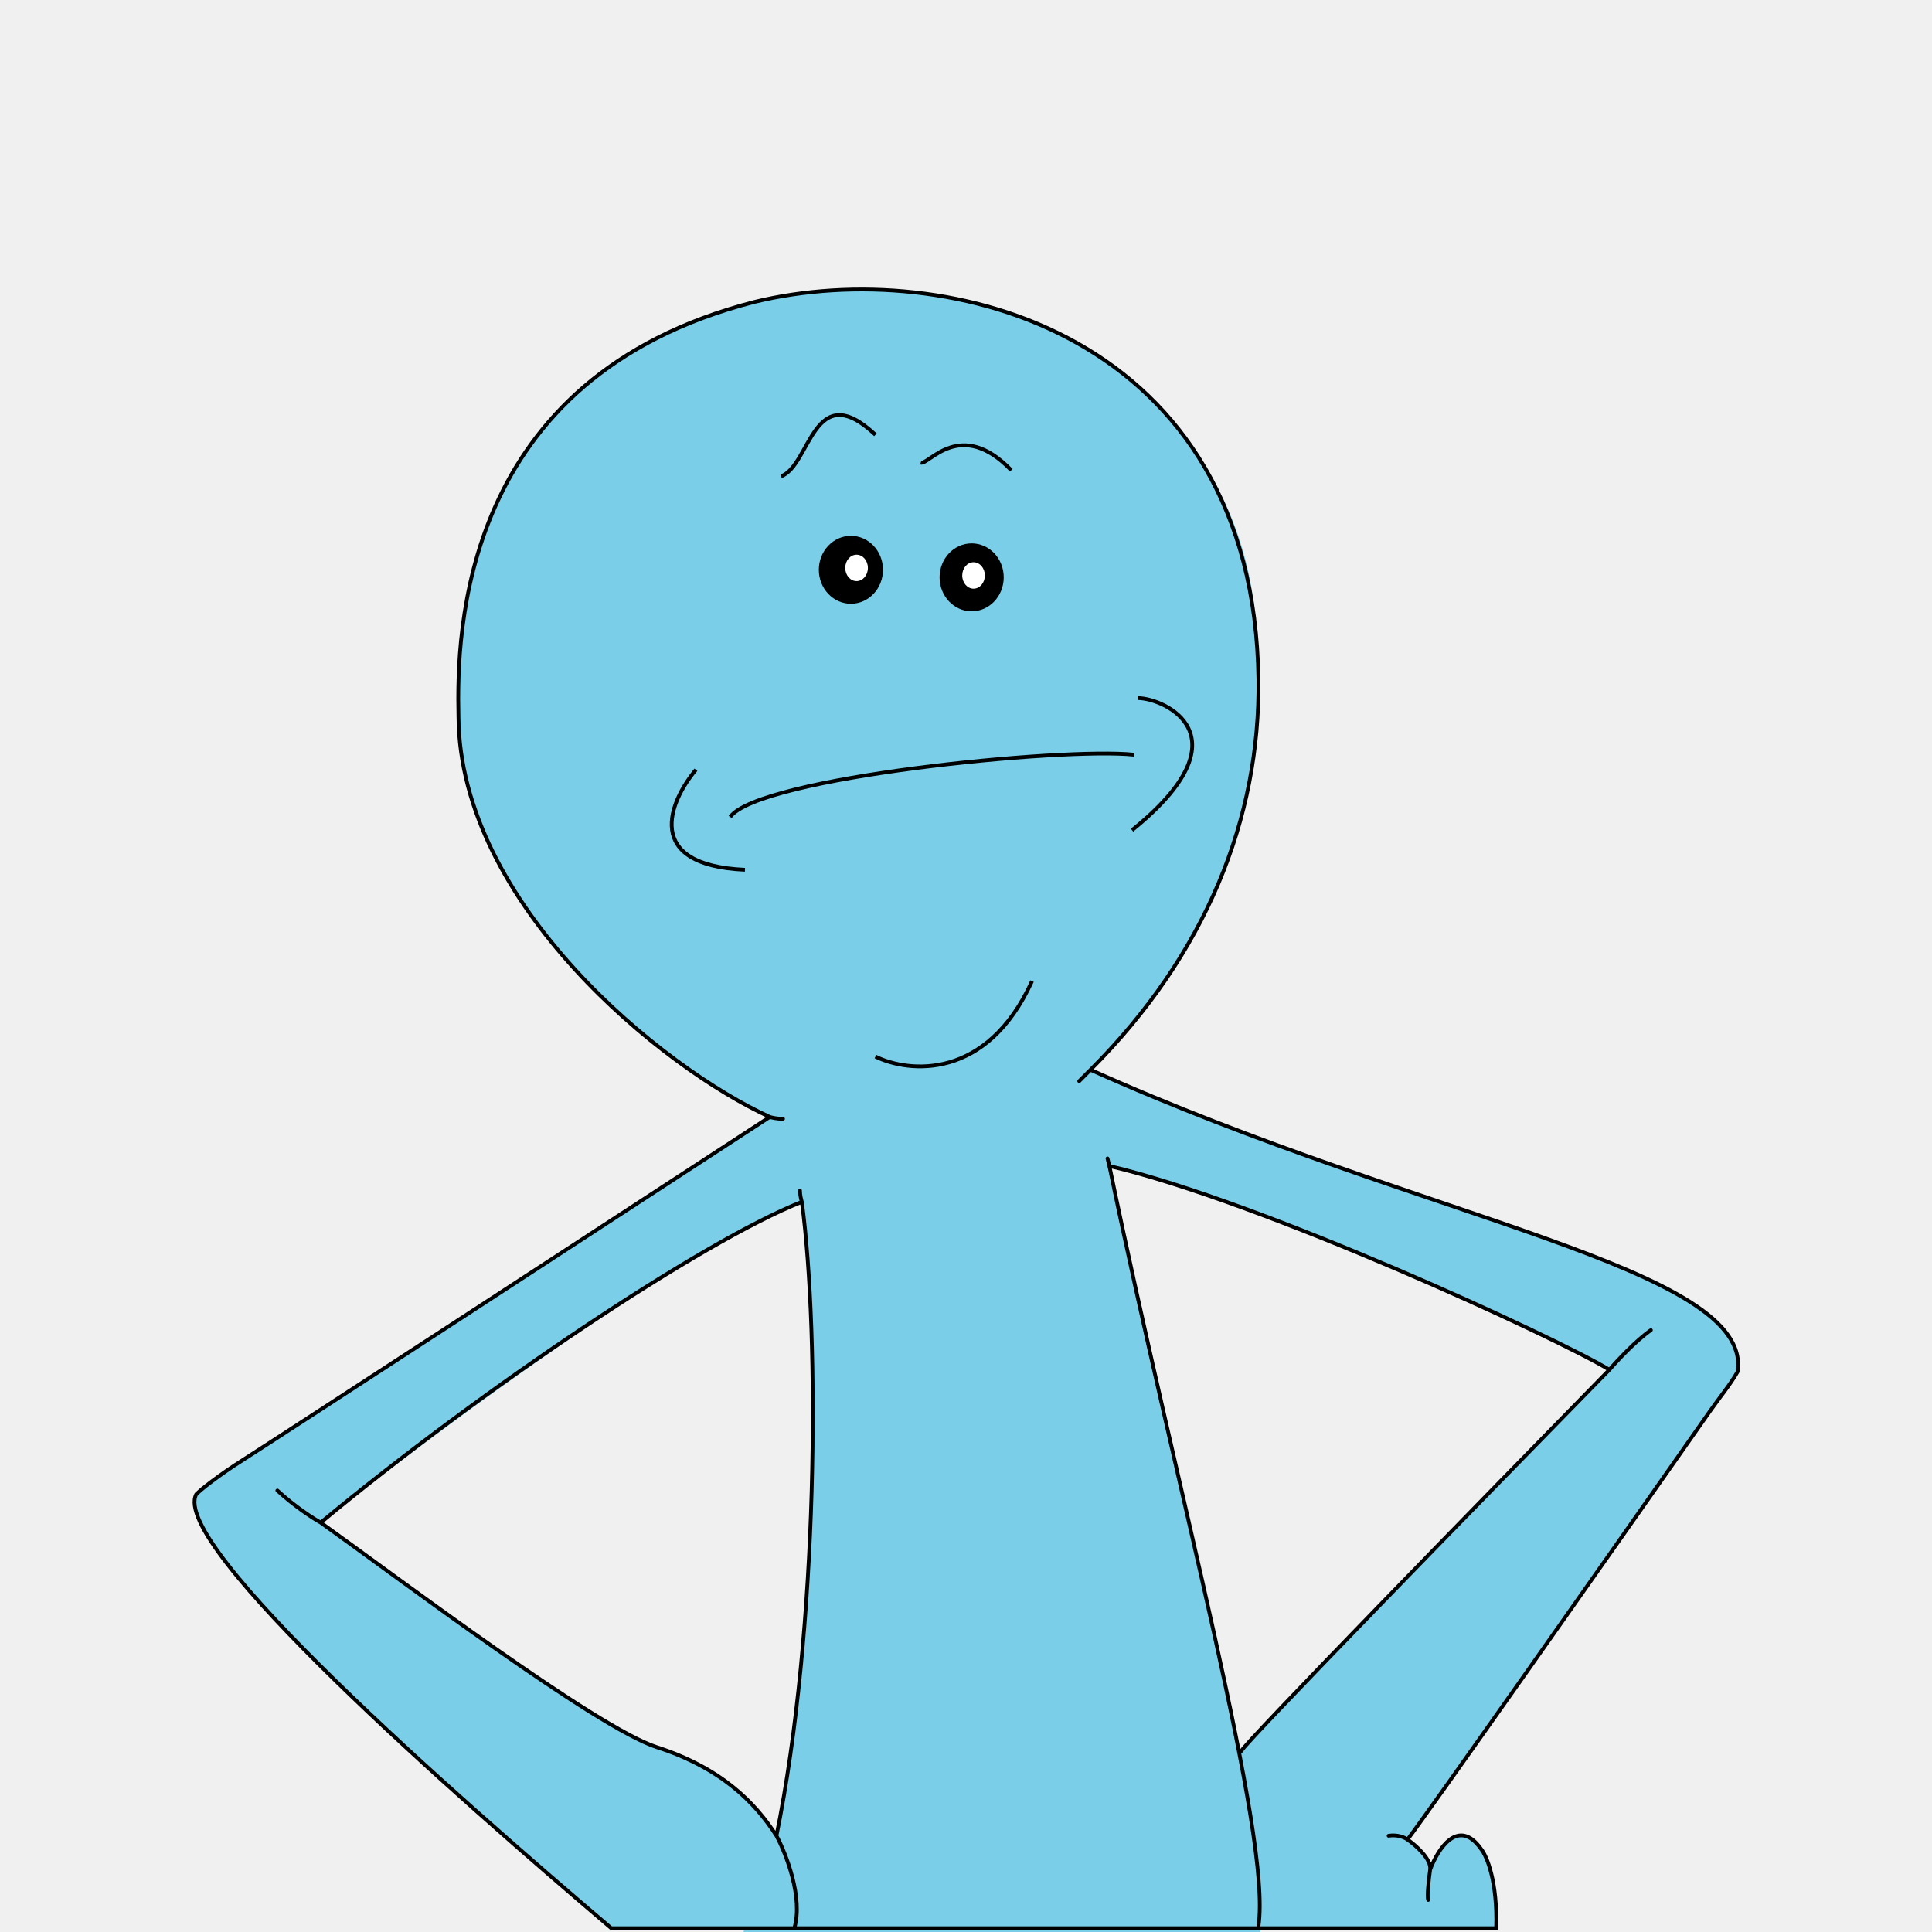
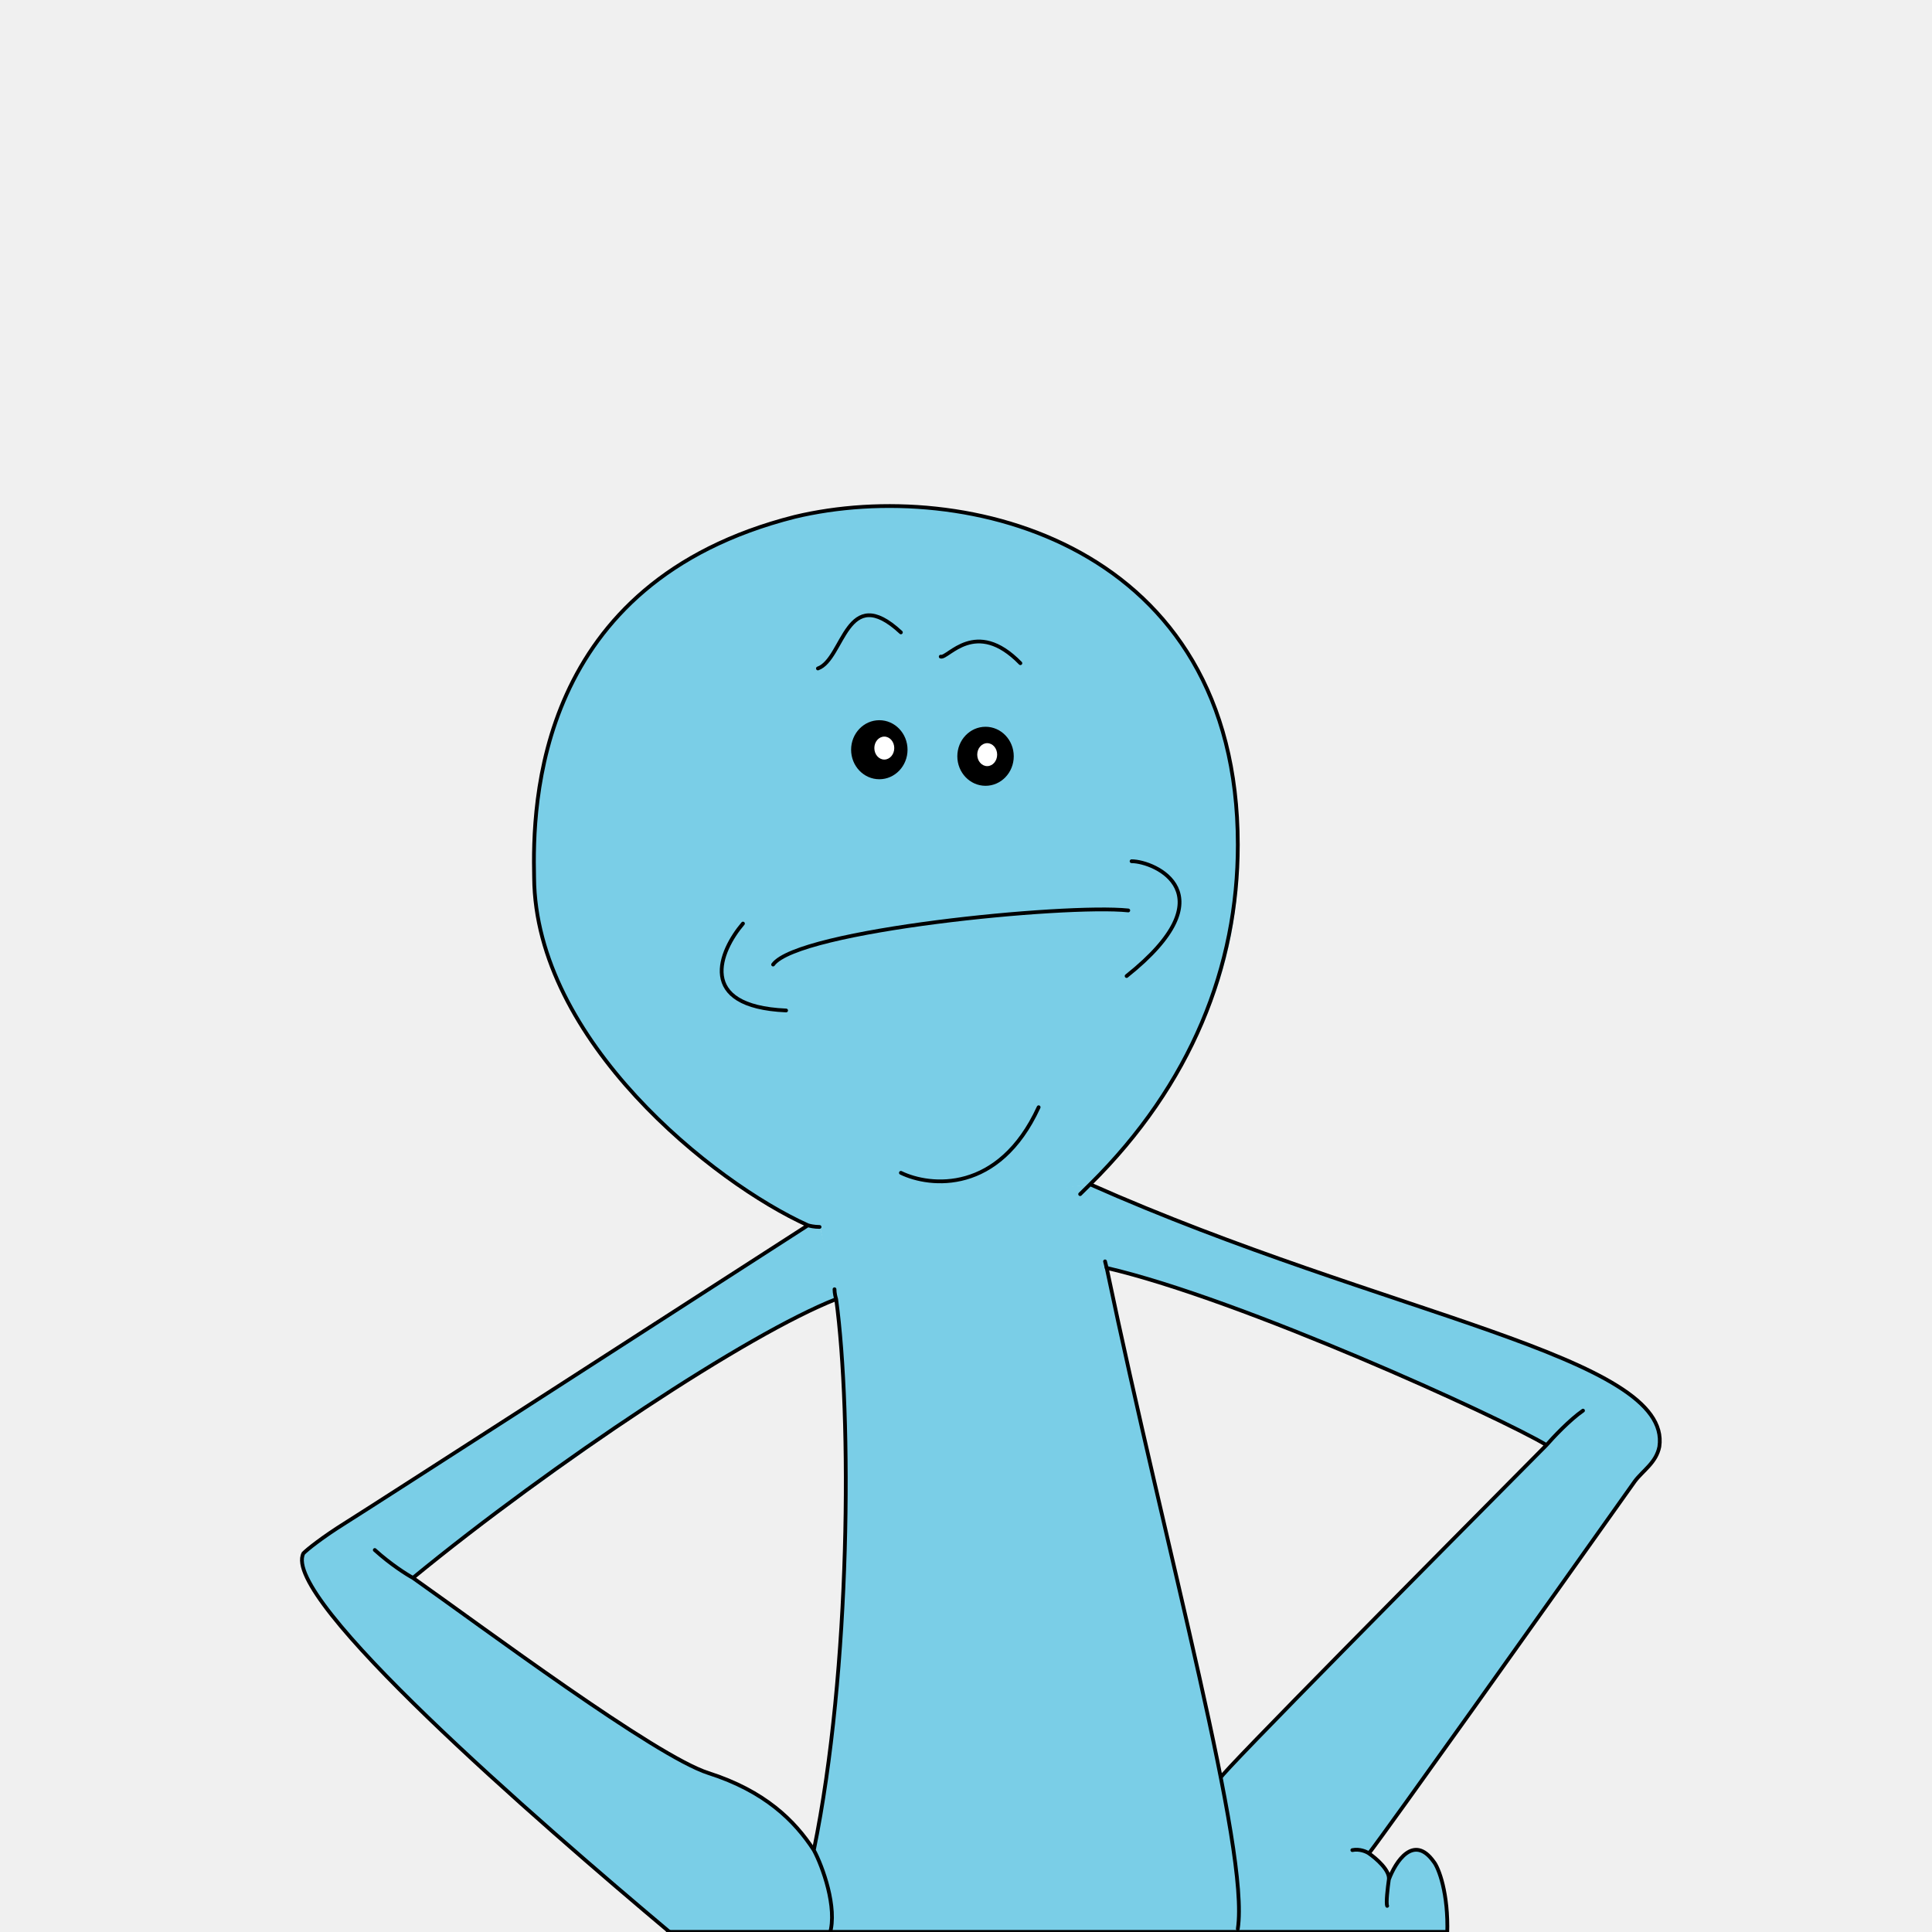
<svg xmlns="http://www.w3.org/2000/svg" width="512" height="512" viewBox="0 0 512 512" fill="none">
-   <path d="M197 512C219.4 461.2 216.667 362.5 212.5 319.5L207 293.5L289 283.5C312 407.5 334.4 462.8 334 512H197Z" fill="#7ACEE7" />
-   <path d="M53.5 394C69.5 383.2 162.5 322.833 207 294L213 318C178.6 332.4 113.333 381.073 85 403.61C114.027 425.596 160.293 458.575 182 466.5C207.2 475.7 212.167 500.333 211.5 511.5H162.5C140.5 491.5 36 405.812 53.5 394Z" fill="#7ACEE7" />
-   <path d="M288.5 283.5C399 329.5 479.5 342.5 457 369L373 487.5C375.236 489.097 379.429 492.866 379.073 495.642C381.342 485.285 396.105 476.201 396.5 511H334C334 502 332 480.6 328 465C352.407 439.323 401.627 388.33 426.532 363C395.355 347.333 324.7 314.6 293.5 309L288.5 283.5Z" fill="#7ACEE7" />
-   <path d="M122 195.5C127.2 247.5 178.833 284.167 204 296L289 283.5C328 243 338.5 203.5 332 158C325.5 112.5 283 72 219 77C155 82 115.5 130.5 122 195.5Z" fill="#7ACEE7" />
-   <path d="M193.5 216.5C201 206 281.5 198 300.5 200" stroke="black" />
-   <path d="M184.42 204C177.42 212.333 170.22 229.3 197.42 230.5" stroke="black" />
-   <path d="M301.5 185C308.5 185 331 195 300 220" stroke="black" />
-   <path d="M232 280C240.833 284.333 261.5 286.4 273.5 260" stroke="black" />
-   <path d="M207 126.222C214.833 123.389 215.5 99.722 232 115.222" stroke="black" />
-   <path d="M244 122.618C246.167 123.285 254.5 110.618 268 124.618" stroke="black" />
-   <path d="M212.5 318.5C186 329 127.4 368.3 85 403.5M212.5 318.5C217.236 353.806 216.93 431.602 205.77 486.5M212.5 318.5C212.333 318 212 316.7 212 315.5M85 403.5C106 418.5 158 457.824 174 463C191 468.5 200 477.5 205.77 486.5M85 403.5C83.167 402.5 78.3 399.4 73.5 395M205.77 486.5C208.347 491.333 212.9 503 210.5 511M204 296C160.833 324.167 72.6 381.7 65 386.5C57.4 391.3 53.167 394.833 52 396C45 409.5 120.833 476 162 511H210.5M204 296C175.5 283 121.9 239.6 121.5 190C121 167.5 122 100 200 80C251.5 67.5 332.264 88.508 333.5 180C334 217 319.5 253 289 283.5M204 296C204.5 296.167 205.9 296.5 207.5 296.5M289 283.5C378 323.5 464.5 336 460.5 363.5C458.5 367 455.768 370.254 453.142 374C425.025 414.112 378.853 479.817 373 487.5M289 283.5C288.5 284 289 283.5 286 286.5M373 487.5C372.333 487 370.4 486.1 368 486.5M373 487.5C375.167 489 379.4 492.7 379 495.5M379 495.5C378.667 497.833 378.1 502.7 378.5 503.5M379 495.5C381 490 386.5 481.5 392.5 490C394 491.833 396.9 498.6 396.5 511H210.5" stroke="black" stroke-linecap="round" />
-   <path d="M426.5 363C412.5 354.5 334.5 318.5 294 309C312 396 337.1 486.5 333.5 510.5M426.5 363C394 396.167 329 462.8 329 464M426.5 363C428.5 360.667 433.5 355.3 437.5 352.5" stroke="black" stroke-linecap="round" />
-   <path d="M294 309L293.5 307" stroke="black" stroke-linecap="round" />
-   <circle cx="207.5" cy="295.5" r="0.5" fill="#7ACEE7" />
-   <ellipse cx="225.5" cy="151" rx="8.5" ry="9" fill="black" />
-   <ellipse cx="257.5" cy="153" rx="8.5" ry="9" fill="black" />
-   <ellipse cx="227" cy="150.5" rx="3" ry="3.5" fill="white" />
-   <ellipse cx="258" cy="152.5" rx="3" ry="3.5" fill="white" />
+   <g clip-path="url(#clip0_73_1977)">
+     <path d="M207.959 512.464C227.663 468.309 225.259 382.519 221.594 345.144L216.756 322.545L288.887 313.853C309.119 421.633 328.823 469.7 328.471 512.464H207.959Z" fill="#7ACEE7" />
+     <path d="M81.729 409.899C95.804 400.512 177.611 348.041 216.756 322.979L222.034 343.84C191.774 356.357 134.362 398.663 109.438 418.252C134.972 437.362 175.67 466.027 194.764 472.916C216.932 480.912 221.301 502.323 220.714 512.029H177.611C158.259 494.645 66.335 420.166 81.729 409.899Z" fill="#7ACEE7" />
+     <path d="M288.447 313.853C385.649 353.836 456.461 365.135 436.668 388.169L362.778 491.169C364.744 492.557 368.433 495.833 368.12 498.246C370.112 489.264 382.932 482.253 383.28 512.5H328.138C328.138 504.677 326.712 485.171 323.193 471.612C344.663 449.294 387.96 404.971 409.867 382.954C382.442 369.337 320.291 340.885 292.845 336.017L288.447 313.853Z" fill="#7ACEE7" />
+     <path d="M141.985 237.364C146.56 282.562 191.979 314.432 214.117 324.718L288.887 313.853C323.193 278.651 332.43 244.317 326.712 204.769C320.994 165.221 283.609 130.018 227.312 134.364C171.014 138.71 136.268 180.866 141.985 237.364Z" fill="#7ACEE7" />
+     <path d="M204.88 255.617C211.478 246.49 282.29 239.537 299.003 241.275" stroke="black" stroke-linecap="round" />
+     <path d="M196.893 244.752C190.736 251.995 184.402 266.743 208.329 267.786" stroke="black" stroke-linecap="round" />
+     <path d="M299.883 228.237C306.04 228.237 325.832 236.929 298.563 258.659" stroke="black" stroke-linecap="round" />
+     <path d="M238.747 310.811C246.517 314.577 264.697 316.374 275.252 293.427" stroke="black" stroke-linecap="round" />
+     <path d="M216.756 177.148C223.646 174.685 224.233 154.114 238.747 167.587" stroke="black" stroke-linecap="round" />
+     <path d="M249.303 174.015C251.209 174.595 258.539 163.585 270.414 175.754" stroke="black" stroke-linecap="round" />
+     <ellipse cx="216.833" cy="324.596" rx="1.021" ry="1.077" fill="#7ACEE7" />
+     <path d="M221.594 344.275C198.283 353.401 146.736 387.561 109.438 418.156M221.594 344.275C225.76 374.963 225.491 442.582 215.674 490.3M221.594 344.275C221.447 343.84 221.154 342.71 221.154 341.667M109.438 418.156C127.911 431.194 173.653 465.374 187.727 469.873C202.681 474.654 210.598 482.477 215.674 490.3M109.438 418.156C107.826 417.287 103.545 414.593 99.322 410.768M215.674 490.3C217.941 494.501 222.008 505.546 219.897 512.5M214.117 324.718C176.145 349.2 98.531 399.208 91.845 403.38C85.16 407.552 81.436 410.623 80.41 411.637C74.252 423.372 141.818 482.078 178.03 512.5H219.897M214.117 324.718C189.047 313.418 141.897 275.695 141.546 232.583C141.106 213.026 141.985 154.356 210.598 136.972C255.9 126.107 328.032 144.23 328.032 223.891C328.032 256.055 315.716 287.343 288.887 313.853M214.117 324.718C214.557 324.863 215.788 325.153 217.196 325.153M288.887 313.853C367.176 348.621 443.266 359.486 439.747 383.389C438.932 387.59 435.358 389.743 433.275 392.515C408.541 427.38 367.927 484.491 362.778 491.169M288.887 313.853C288.447 314.288 288.887 313.853 286.248 316.461M362.778 491.169C362.191 490.734 360.304 489.887 358.38 490.3M362.778 491.169C364.684 492.473 368.408 495.689 368.056 498.122M368.056 498.122C367.762 500.15 367.264 504.381 367.616 505.076M368.056 498.122C369.815 493.342 374.653 485.954 379.931 493.342C381.25 494.935 383.885 501.722 383.533 512.5H219.897" stroke="black" stroke-linecap="round" />
+     <path d="M409.839 382.954C397.524 375.566 328.911 344.275 293.285 336.017C309.119 411.637 331.198 490.3 328.032 511.16M409.839 382.954C381.25 411.782 323.543 470 323.543 471.043M409.839 382.954C411.598 380.926 415.997 376.261 419.515 373.827" stroke="black" stroke-linecap="round" />
+     <path d="M293.285 336.018L292.846 334.279" stroke="black" stroke-linecap="round" />
+     <ellipse cx="233.029" cy="198.685" rx="7.477" ry="7.823" fill="black" />
+     <ellipse cx="261.178" cy="200.423" rx="7.477" ry="7.823" fill="black" />
+     <ellipse cx="234.349" cy="198.25" rx="2.639" ry="3.042" fill="white" />
+     <ellipse cx="261.618" cy="199.988" rx="2.639" ry="3.042" fill="white" />
+     <path d="M177.009 511.962L383.28 511.962" stroke="black" stroke-linecap="round" />
+   </g>
+   <defs>
+     <clipPath id="clip0_73_1977">
+       <rect width="512" height="512" fill="white" />
+     </clipPath>
+   </defs>
</svg>
